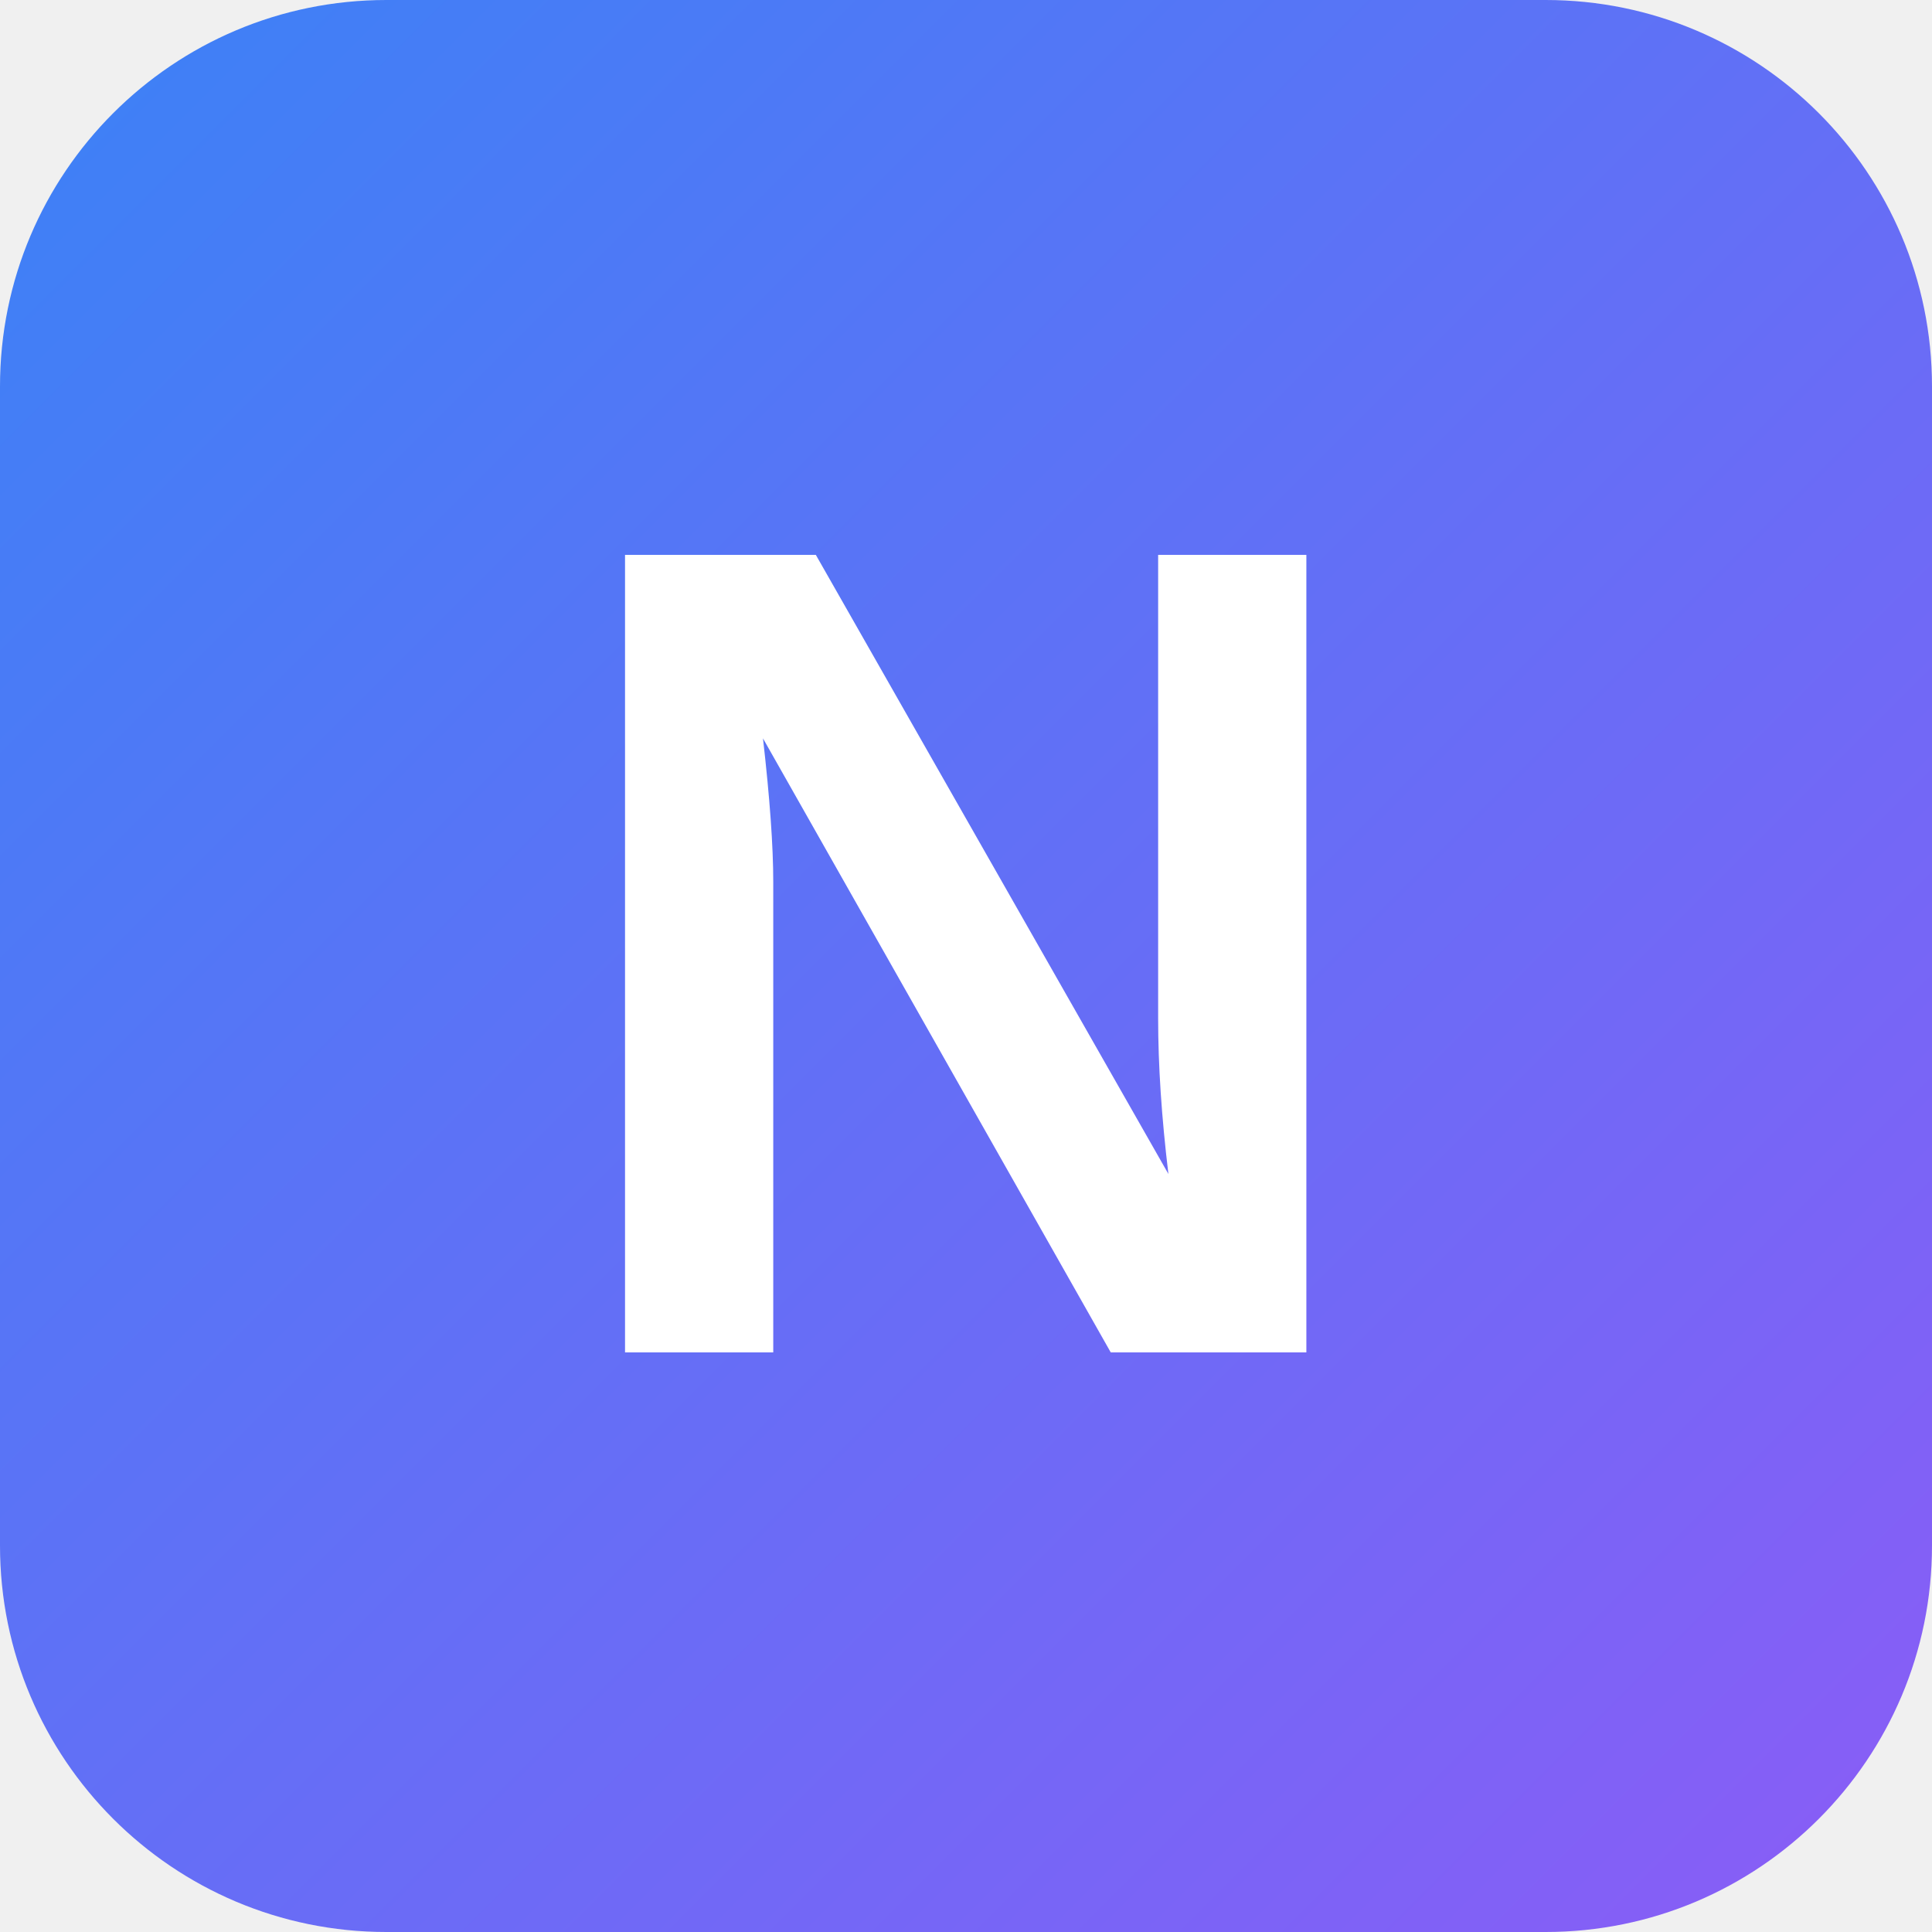
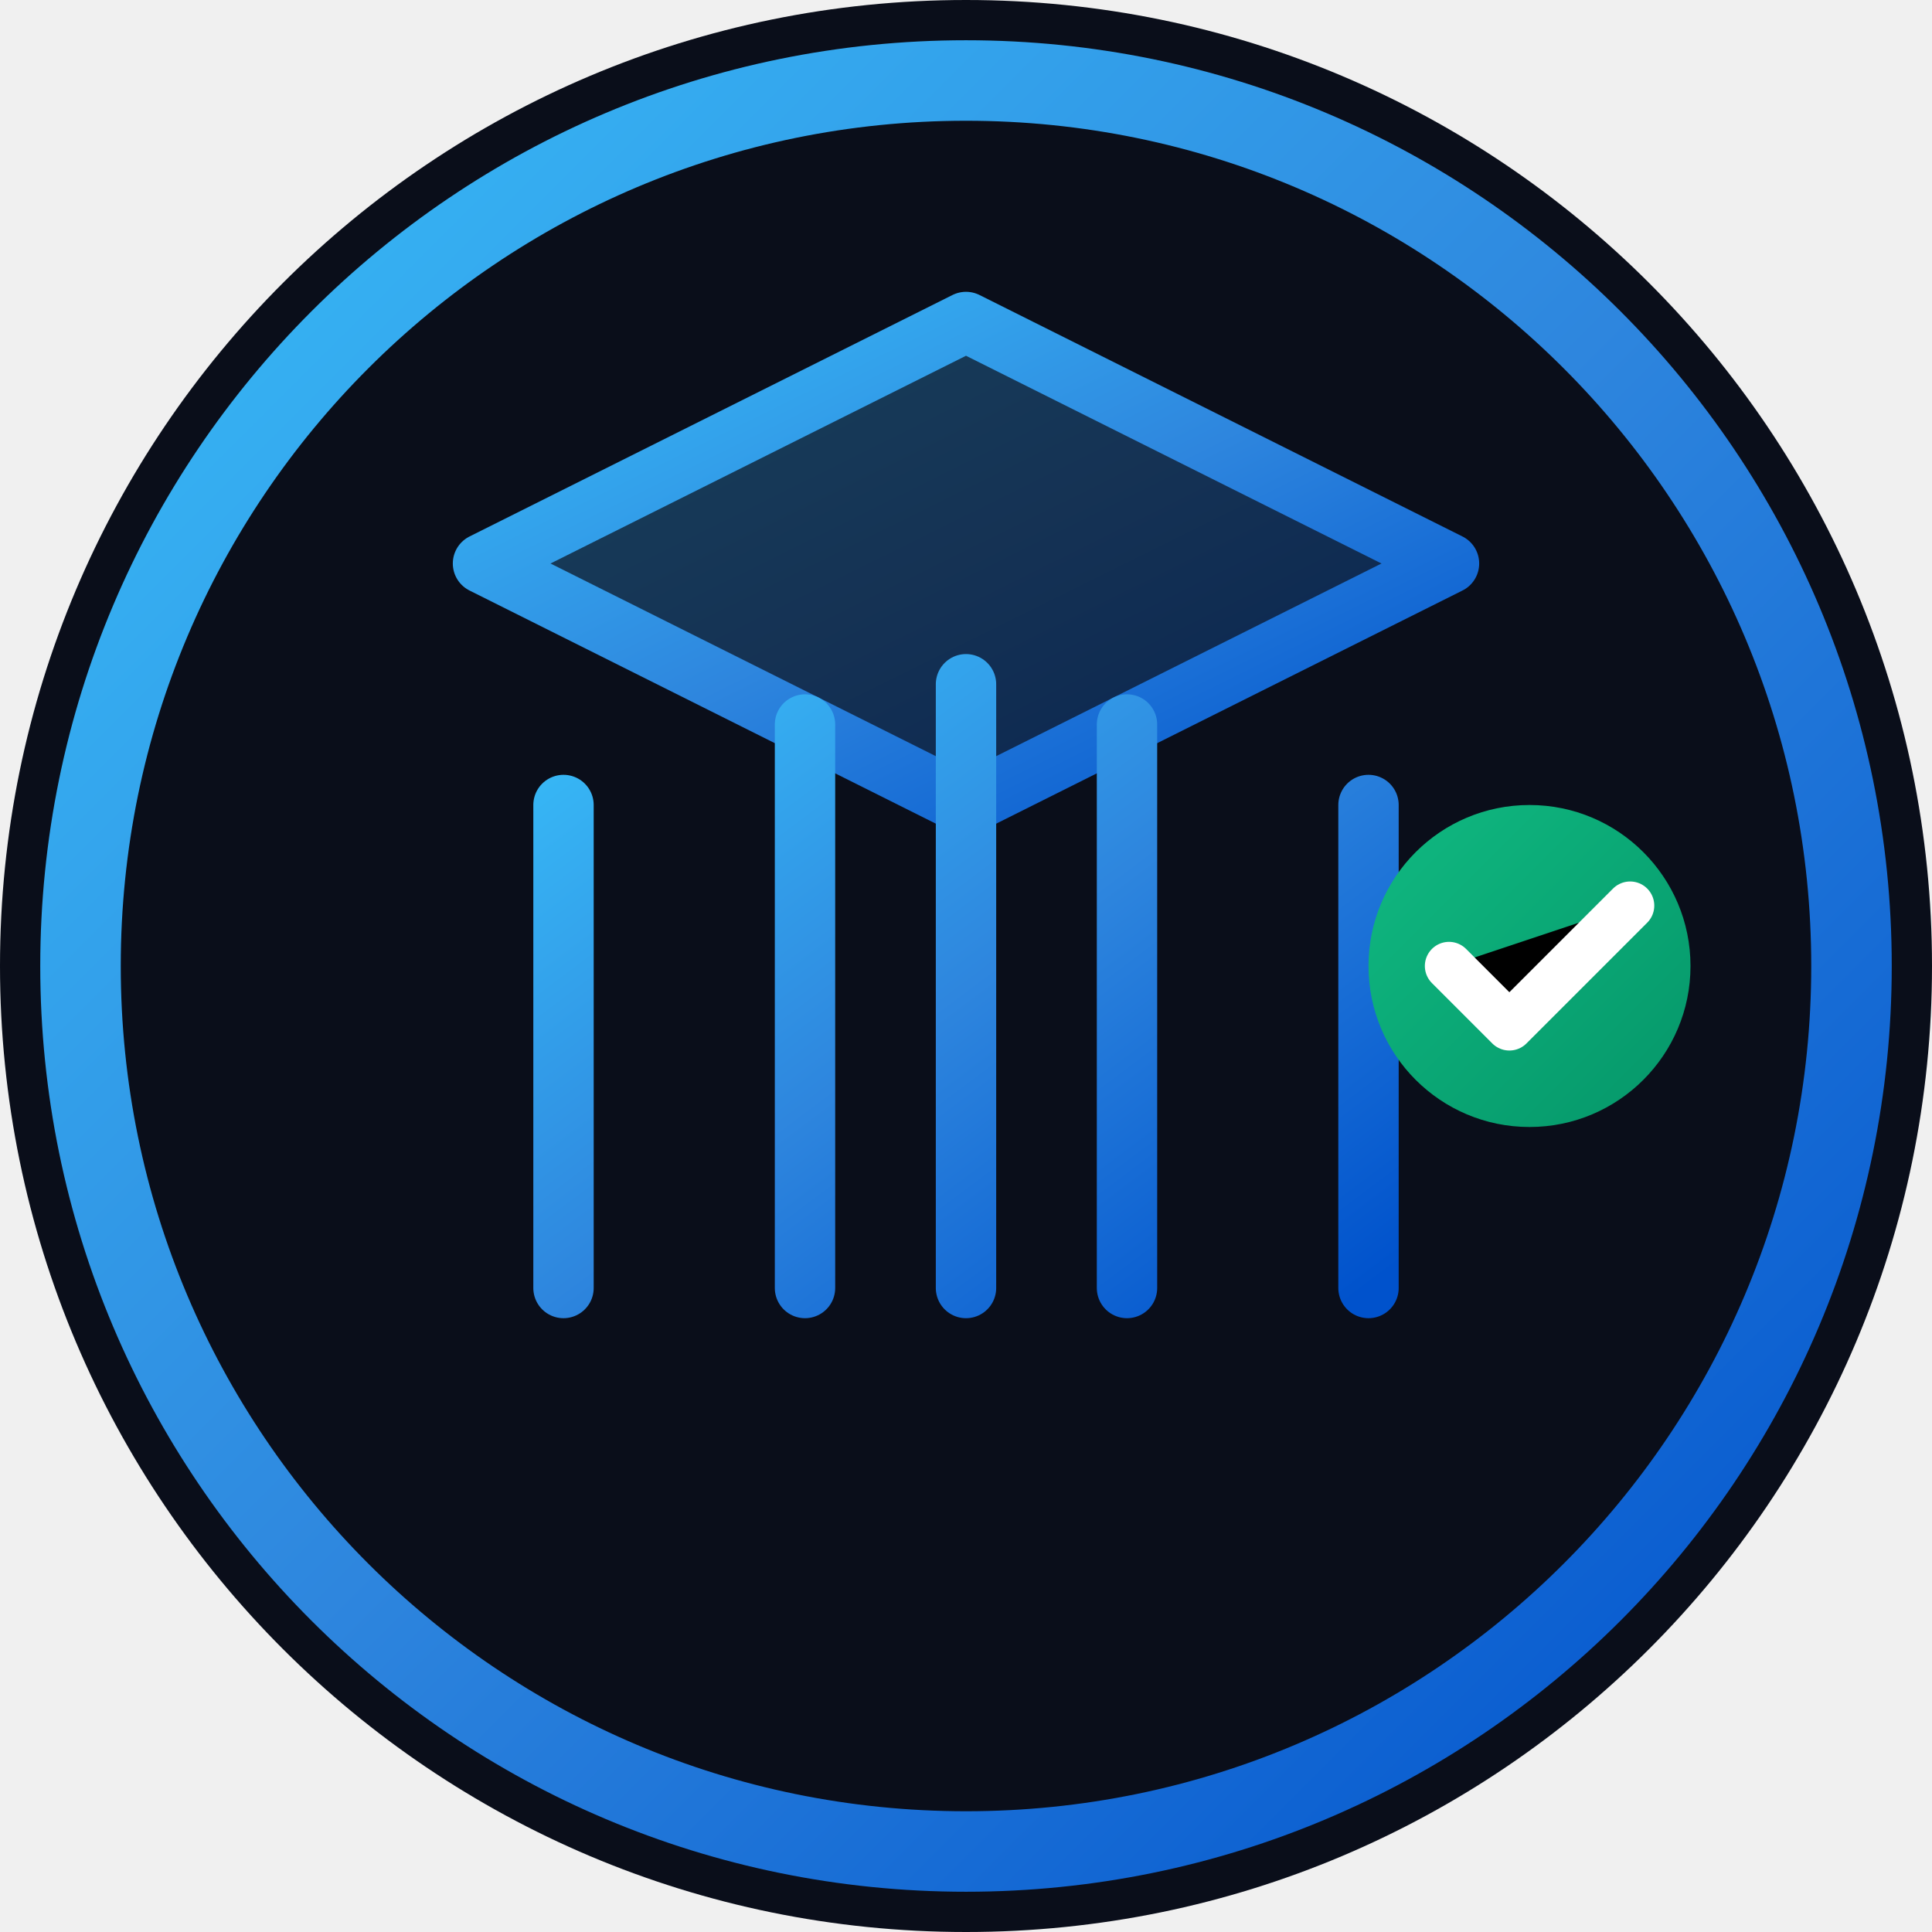
- <svg xmlns="http://www.w3.org/2000/svg" viewBox="0 0 100 100">
+ <svg xmlns="http://www.w3.org/2000/svg" viewBox="0 0 48 48">
  <defs>
    <linearGradient id="grad" x1="0%" y1="0%" x2="100%" y2="100%">
-       <stop offset="0%" style="stop-color:#3b82f6;stop-opacity:1" />
-       <stop offset="100%" style="stop-color:#8b5cf6;stop-opacity:1" />
+       <stop offset="0%" stop-color="#38BDF8" />
+       <stop offset="50%" stop-color="#2E86DE" />
+       <stop offset="100%" stop-color="#0052CC" />
+     </linearGradient>
+     <linearGradient id="accent" x1="0%" y1="0%" x2="100%" y2="100%">
+       <stop offset="0%" stop-color="#10B981" />
+       <stop offset="100%" stop-color="#059669" />
    </linearGradient>
  </defs>
-   <rect width="100" height="100" rx="20" fill="url(#grad)" />
-   <text x="50" y="70" font-family="Arial, sans-serif" font-size="60" font-weight="bold" fill="white" text-anchor="middle">N</text>
+   <circle cx="24" cy="24" r="24" fill="#0a0e1a" />
+   <circle cx="24" cy="24" r="22" fill="none" stroke="url(#grad)" stroke-width="2" />
+   <path d="M24 8l12 6-12 6-12-6z" fill="url(#grad)" opacity="0.3" />
+   <path d="M24 8l12 6-12 6-12-6z" fill="none" stroke="url(#grad)" stroke-width="1.5" stroke-linejoin="round" />
+   <path d="M14 20v12M20 18v14M24 17v15M28 18v14M34 20v12" stroke="url(#grad)" stroke-width="1.5" stroke-linecap="round" />
+   <path d="M12 34h24" stroke="url(#grad)" stroke-width="2" stroke-linecap="round" />
+   <circle cx="38" cy="24" r="4" fill="url(#accent)" />
+   <path d="M36 24l1.5 1.5 3-3" stroke="white" stroke-width="1.2" stroke-linecap="round" stroke-linejoin="round" />
</svg>
